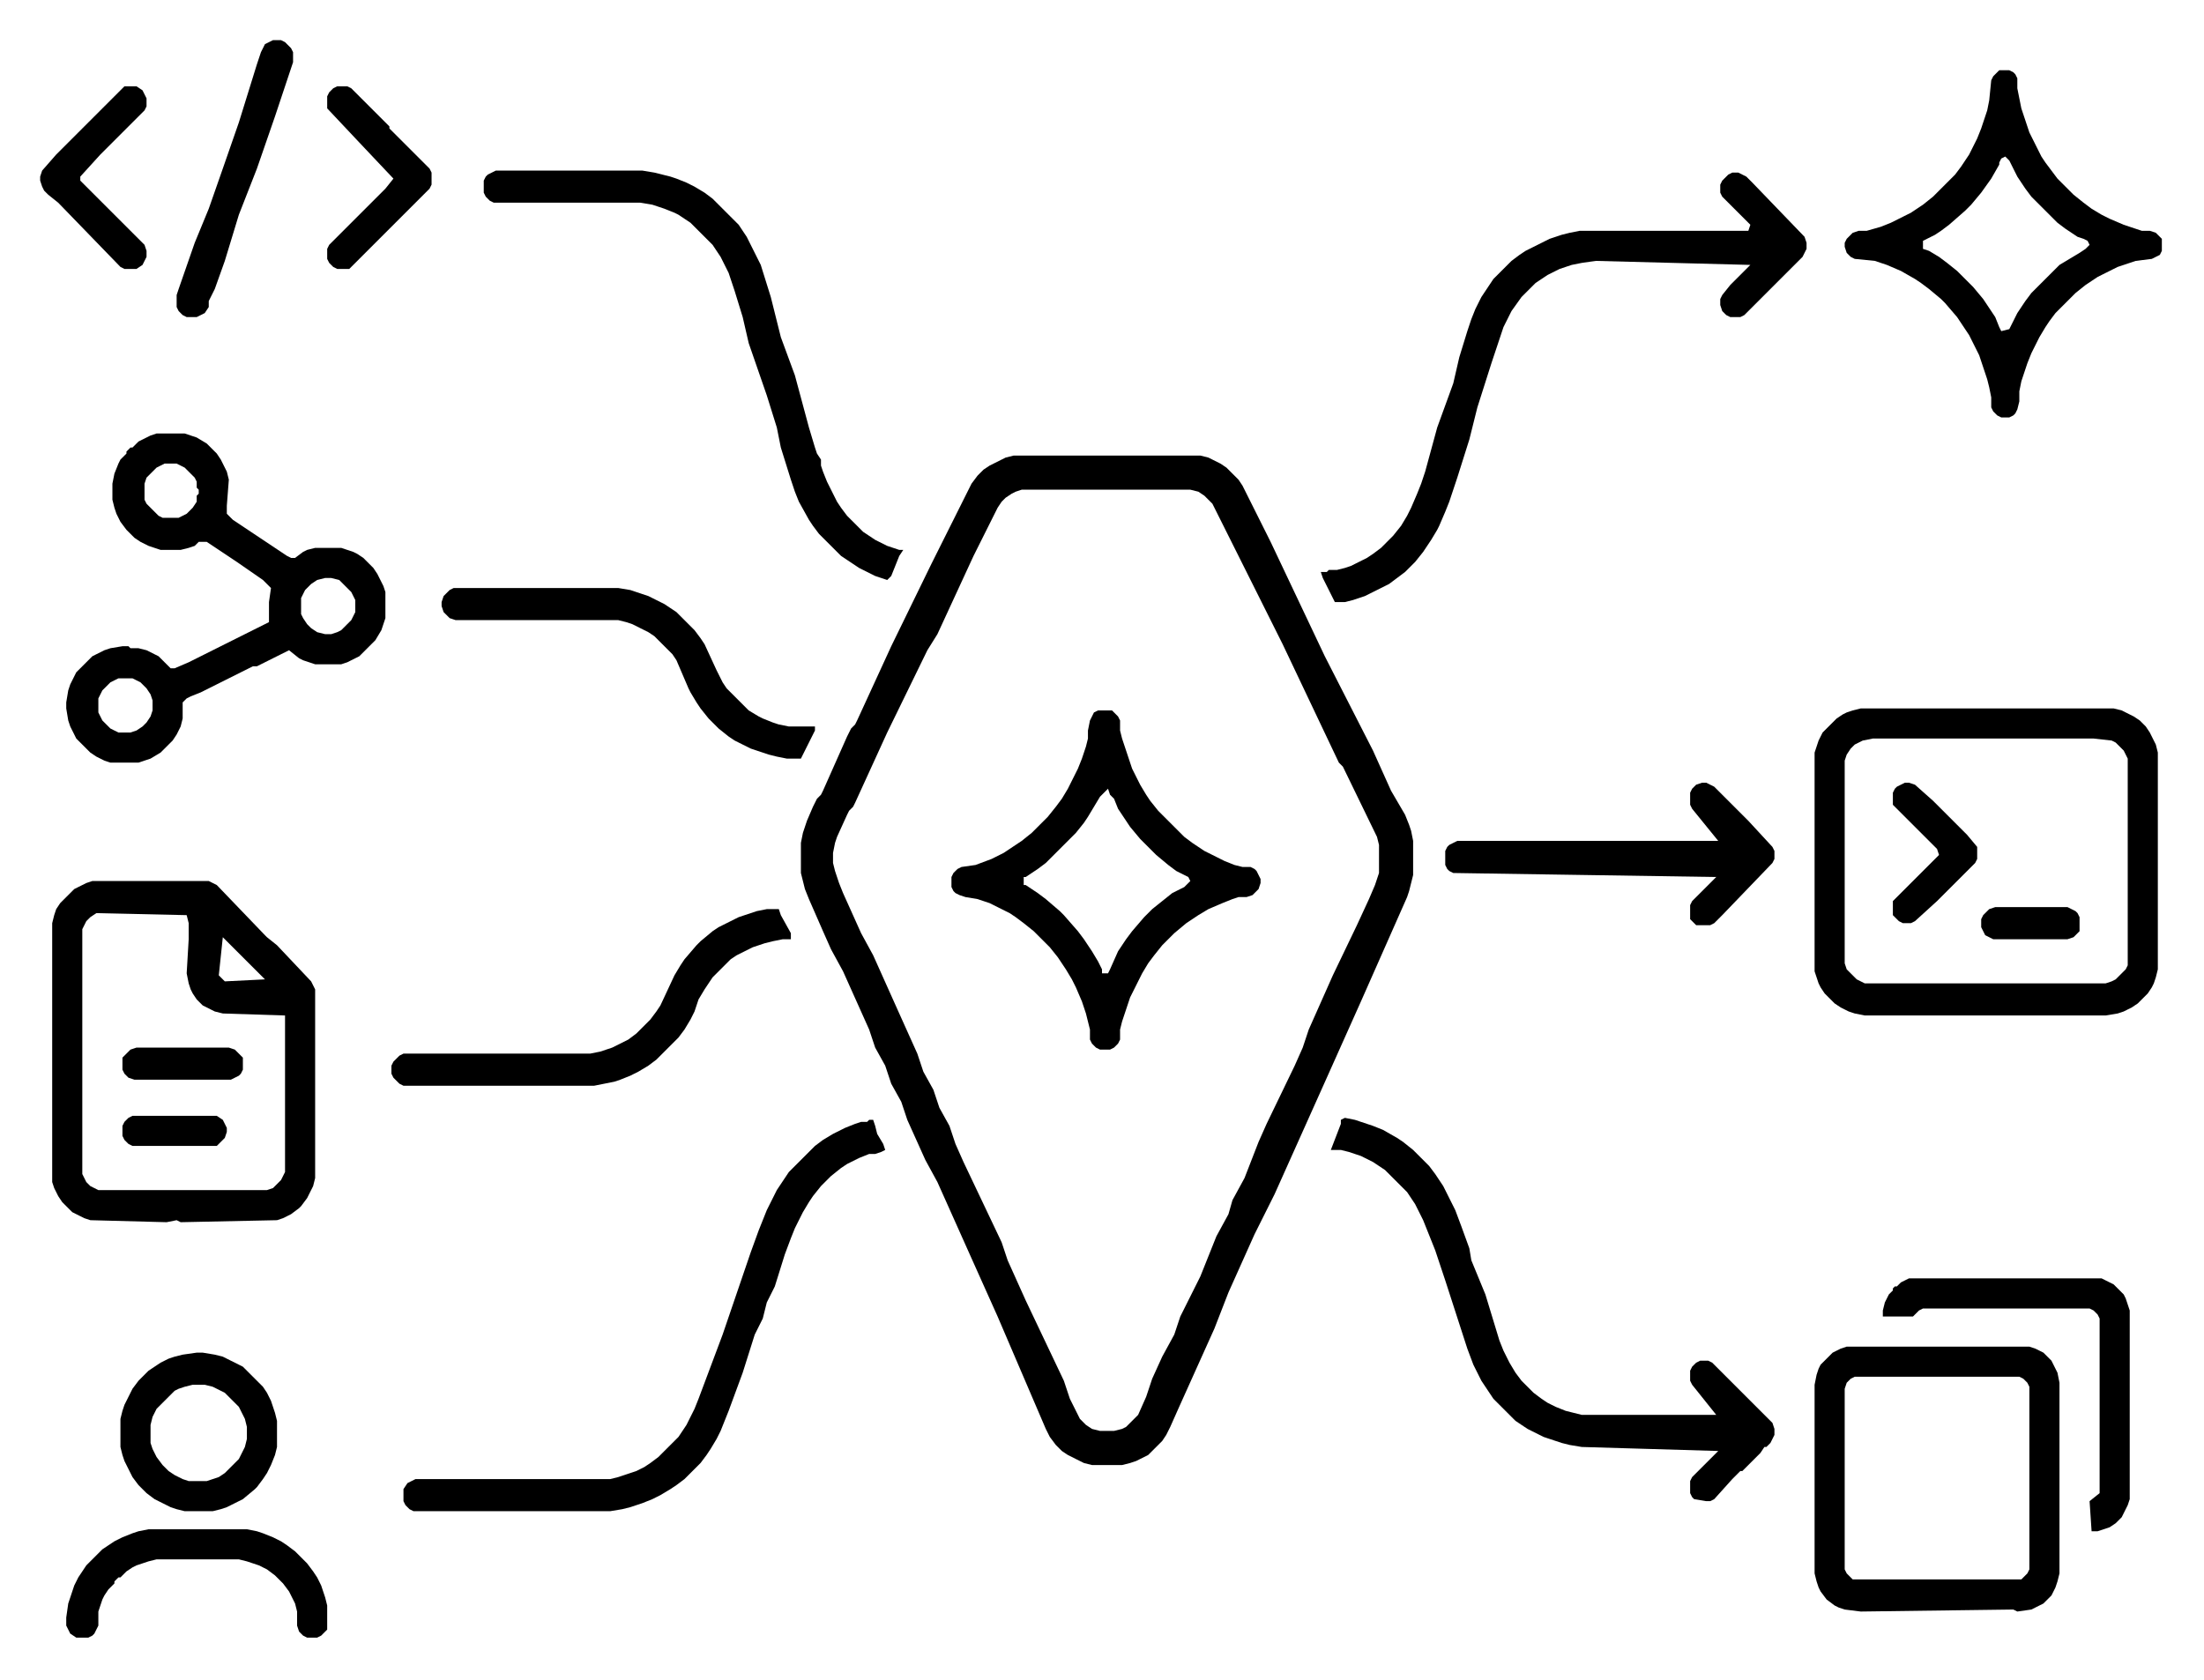
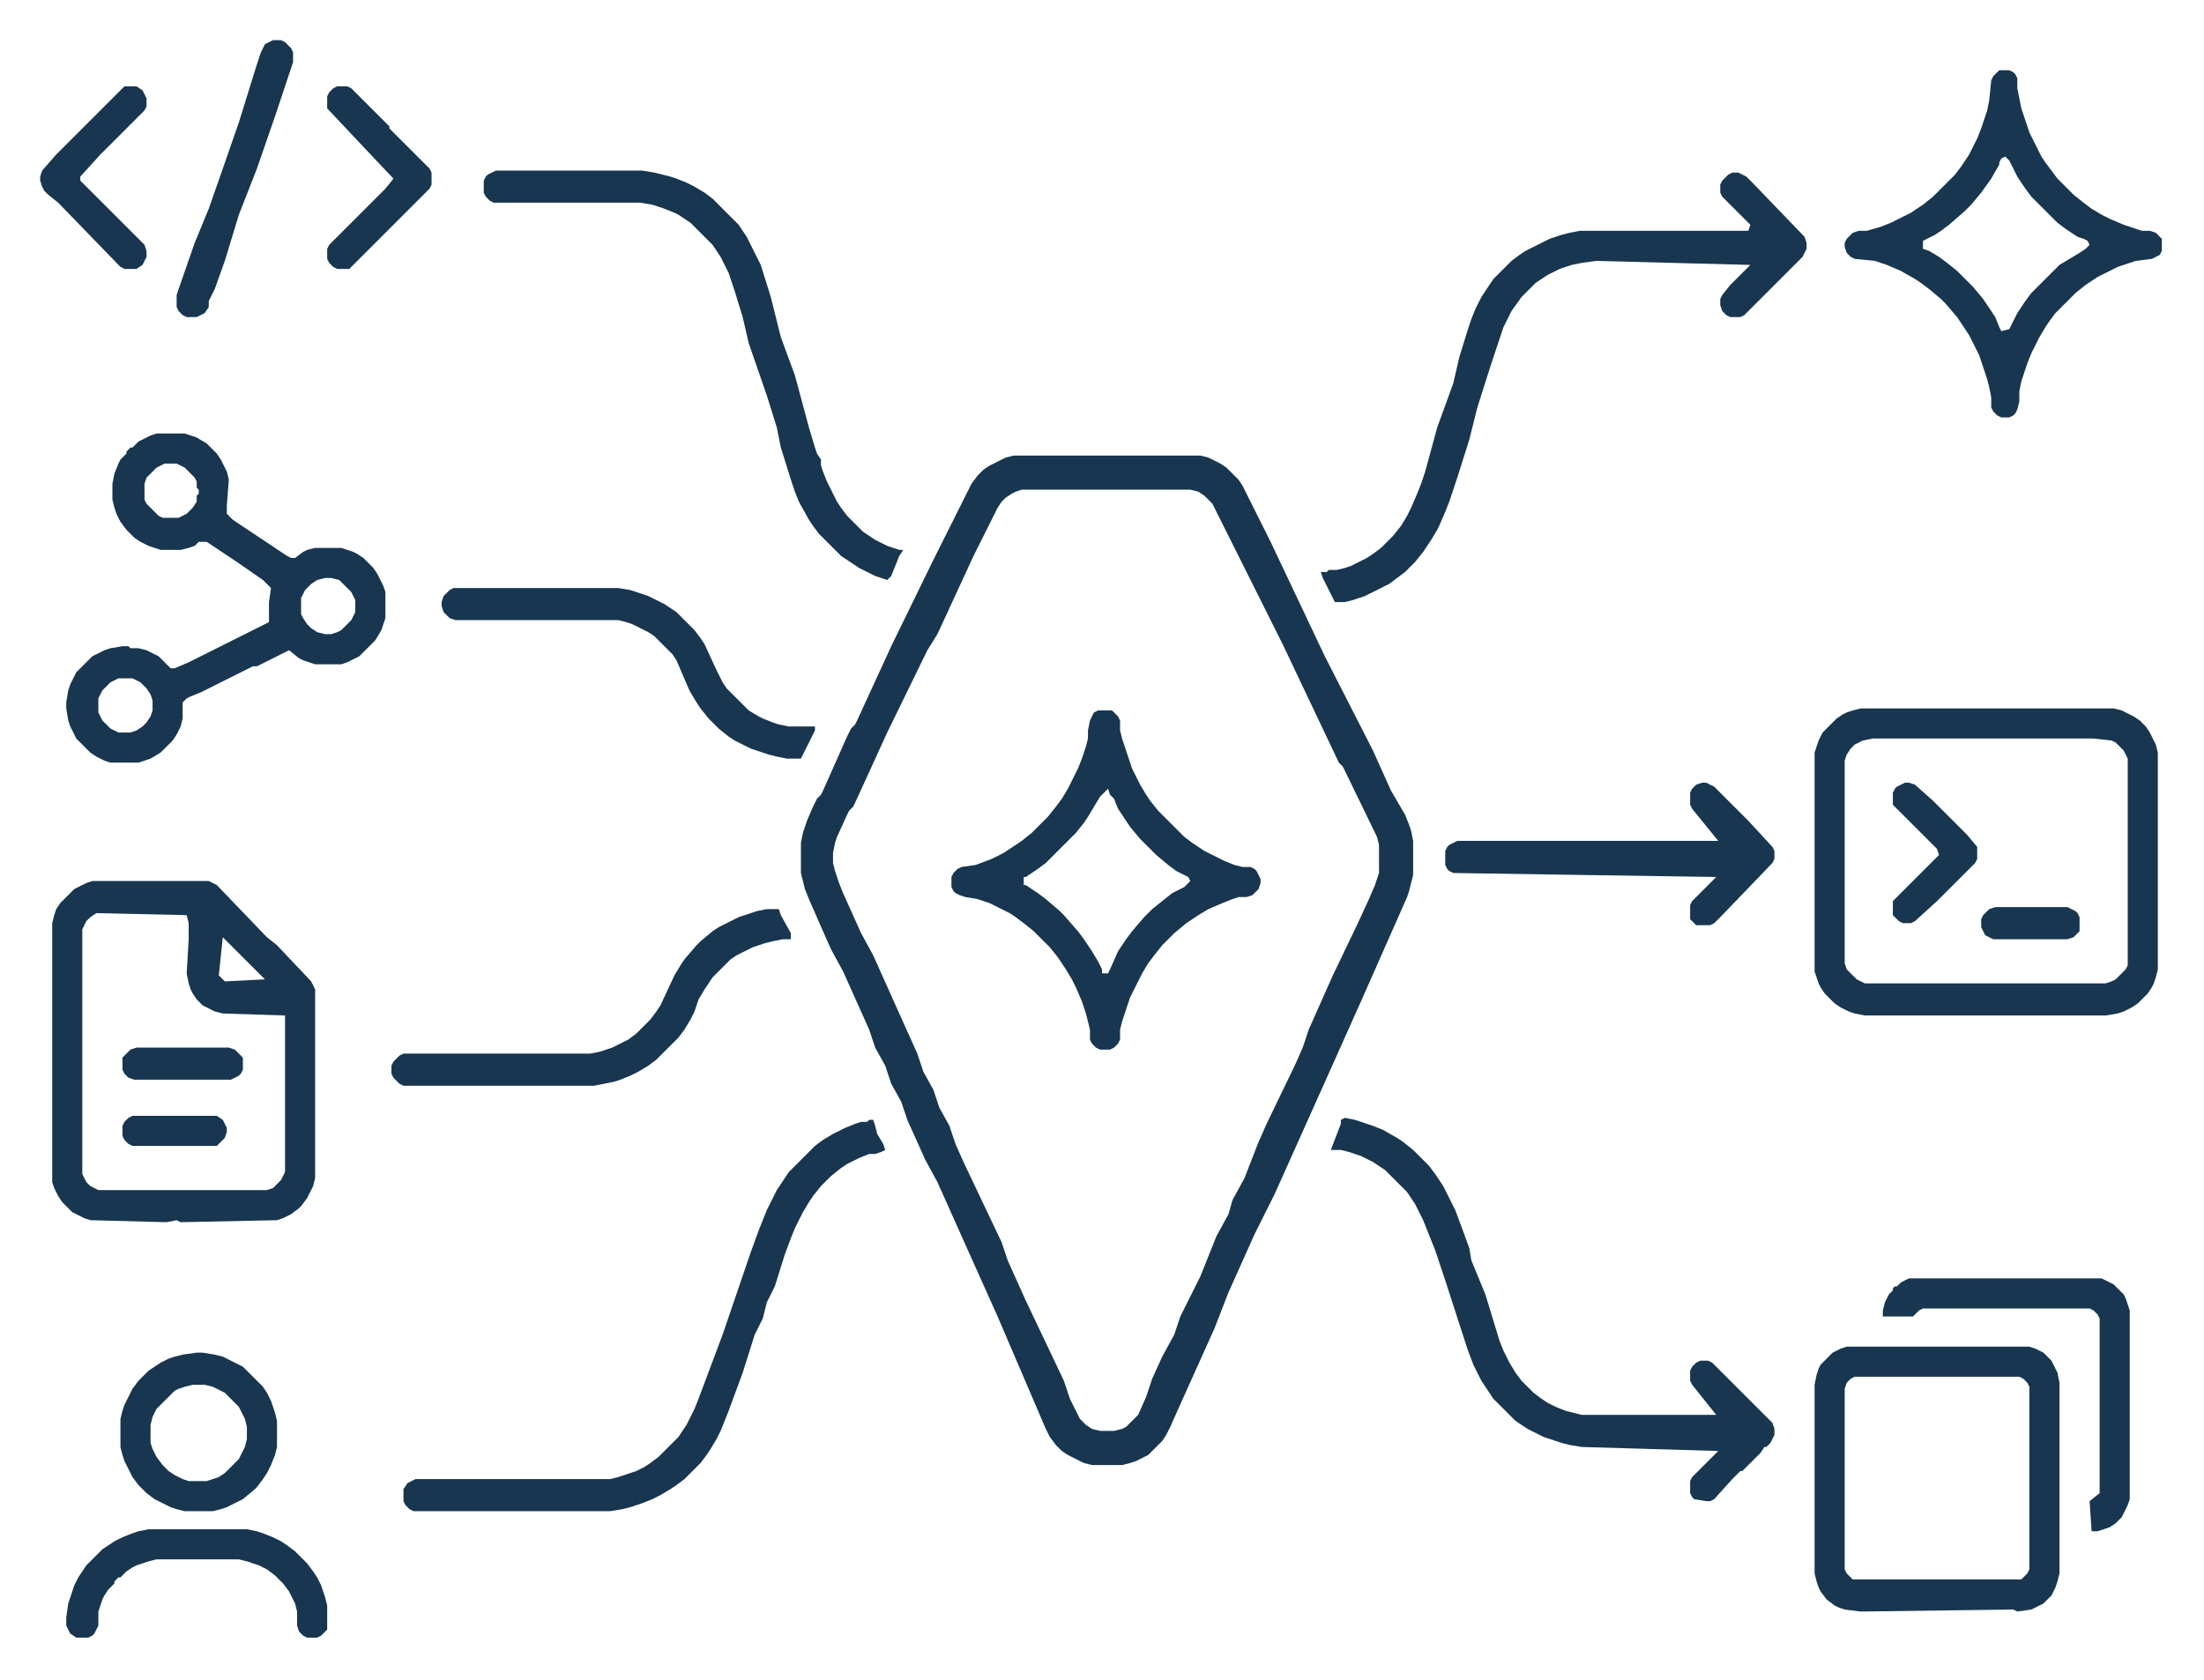
<svg xmlns="http://www.w3.org/2000/svg" viewBox="0 0 1098 837" fill="none" aria-label="Keystone VS Code activity bar icon">
+   <style>
+     path { fill: #183650; }
+     @media (prefers-color-scheme: dark) { path { fill: #BFEAFF; } }
+   </style>
  <path d="M 74.0 762.0 L 69.0 763.0 L 66.0 764.0 L 61.0 766.0 L 59.0 767.0 L 57.0 768.0 L 54.0 770.0 L 51.0 772.0 L 43.0 780.0 L 41.0 783.0 L 39.0 786.0 L 38.0 788.0 L 37.0 790.0 L 34.0 799.0 L 33.0 806.0 L 33.0 810.0 L 35.0 814.0 L 38.0 816.0 L 44.0 816.0 L 46.0 815.0 L 47.0 814.0 L 48.0 812.0 L 49.0 810.0 L 49.0 803.0 L 50.0 800.0 L 51.0 797.0 L 52.0 795.0 L 54.0 792.0 L 57.0 789.0 L 57.0 788.0 L 59.0 786.0 L 60.0 786.0 L 63.0 783.0 L 66.0 781.0 L 68.0 780.0 L 71.0 779.0 L 74.0 778.0 L 78.0 777.0 L 119.0 777.0 L 123.0 778.0 L 126.0 779.0 L 129.0 780.0 L 131.0 781.0 L 133.0 782.0 L 137.0 785.0 L 141.0 789.0 L 144.0 793.0 L 147.0 799.0 L 148.0 803.0 L 148.0 810.0 L 149.0 813.0 L 151.0 815.0 L 153.0 816.0 L 158.0 816.0 L 160.0 815.0 L 163.0 812.0 L 163.0 800.0 L 162.0 796.0 L 161.0 793.0 L 160.0 790.0 L 159.0 788.0 L 158.0 786.0 L 156.0 783.0 L 153.0 779.0 L 147.0 773.0 L 143.0 770.0 L 140.0 768.0 L 138.0 767.0 L 136.0 766.0 L 131.0 764.0 L 128.0 763.0 L 123.0 762.0 Z M 98.0 674.0 L 91.0 675.0 L 87.0 676.0 L 84.0 677.0 L 82.0 678.0 L 80.0 679.0 L 77.0 681.0 L 74.0 683.0 L 69.0 688.0 L 66.0 692.0 L 62.0 700.0 L 61.0 703.0 L 60.0 707.0 L 60.0 721.0 L 61.0 725.0 L 62.0 728.0 L 66.0 736.0 L 69.0 740.0 L 73.0 744.0 L 77.0 747.0 L 85.0 751.0 L 88.0 752.0 L 92.0 753.0 L 106.0 753.0 L 110.0 752.0 L 113.0 751.0 L 121.0 747.0 L 127.0 742.0 L 128.0 741.0 L 131.0 737.0 L 133.0 734.0 L 134.0 732.0 L 135.0 730.0 L 137.0 725.0 L 138.0 721.0 L 138.0 708.0 L 137.0 704.0 L 136.0 701.0 L 135.0 698.0 L 134.0 696.0 L 133.0 694.0 L 131.0 691.0 L 121.0 681.0 L 117.0 679.0 L 111.0 676.0 L 107.0 675.0 L 101.0 674.0 Z M 96.0 690.0 L 102.0 690.0 L 106.0 691.0 L 112.0 694.0 L 119.0 701.0 L 122.0 707.0 L 123.0 711.0 L 123.0 717.0 L 122.0 721.0 L 119.0 727.0 L 112.0 734.0 L 109.0 736.0 L 106.0 737.0 L 103.0 738.0 L 94.0 738.0 L 91.0 737.0 L 89.0 736.0 L 87.0 735.0 L 84.0 733.0 L 81.0 730.0 L 78.0 726.0 L 77.0 724.0 L 76.0 722.0 L 75.0 719.0 L 75.0 710.0 L 76.0 706.0 L 77.0 704.0 L 78.0 702.0 L 87.0 693.0 L 89.0 692.0 L 92.0 691.0 Z M 920.0 671.0 L 917.0 672.0 L 915.0 673.0 L 913.0 674.0 L 907.0 680.0 L 906.0 682.0 L 905.0 685.0 L 904.0 690.0 L 904.0 784.0 L 905.0 788.0 L 906.0 791.0 L 907.0 793.0 L 910.0 797.0 L 914.0 800.0 L 916.0 801.0 L 919.0 802.0 L 927.0 803.0 L 1003.0 802.0 L 1005.0 803.0 L 1012.0 802.0 L 1018.0 799.0 L 1022.0 795.0 L 1023.0 793.0 L 1024.0 791.0 L 1025.0 788.0 L 1026.0 784.0 L 1026.0 689.0 L 1025.0 684.0 L 1022.0 678.0 L 1018.0 674.0 L 1016.0 673.0 L 1014.0 672.0 L 1011.0 671.0 Z M 924.0 686.0 L 1006.0 686.0 L 1008.0 687.0 L 1010.0 689.0 L 1011.0 691.0 L 1011.0 782.0 L 1010.0 784.0 L 1007.0 787.0 L 923.0 787.0 L 920.0 784.0 L 919.0 782.0 L 919.0 692.0 L 920.0 689.0 L 922.0 687.0 Z M 951.0 637.0 L 949.0 638.0 L 947.0 639.0 L 945.0 641.0 L 944.0 641.0 L 943.0 642.0 L 943.0 643.0 L 941.0 645.0 L 940.0 647.0 L 939.0 649.0 L 938.0 653.0 L 938.0 656.0 L 953.0 656.0 L 956.0 653.0 L 958.0 652.0 L 1041.0 652.0 L 1043.0 653.0 L 1045.0 655.0 L 1046.0 657.0 L 1046.0 744.0 L 1041.0 748.0 L 1042.0 763.0 L 1045.0 763.0 L 1048.0 762.0 L 1051.0 761.0 L 1054.0 759.0 L 1057.0 756.0 L 1060.0 750.0 L 1061.0 747.0 L 1061.0 653.0 L 1060.0 650.0 L 1059.0 647.0 L 1058.0 645.0 L 1053.0 640.0 L 1047.0 637.0 Z M 433.0 558.0 L 432.0 559.0 L 429.0 559.0 L 426.0 560.0 L 421.0 562.0 L 415.0 565.0 L 410.0 568.0 L 406.0 571.0 L 393.0 584.0 L 387.0 593.0 L 385.0 597.0 L 382.0 603.0 L 380.0 608.0 L 378.0 613.0 L 374.0 624.0 L 360.0 665.0 L 348.0 697.0 L 346.0 702.0 L 342.0 710.0 L 340.0 713.0 L 338.0 716.0 L 328.0 726.0 L 324.0 729.0 L 321.0 731.0 L 319.0 732.0 L 317.0 733.0 L 308.0 736.0 L 304.0 737.0 L 207.0 737.0 L 203.0 739.0 L 201.0 742.0 L 201.0 748.0 L 202.0 750.0 L 204.0 752.0 L 206.0 753.0 L 304.0 753.0 L 310.0 752.0 L 314.0 751.0 L 317.0 750.0 L 320.0 749.0 L 325.0 747.0 L 327.0 746.0 L 329.0 745.0 L 334.0 742.0 L 337.0 740.0 L 341.0 737.0 L 349.0 729.0 L 352.0 725.0 L 354.0 722.0 L 357.0 717.0 L 358.0 715.0 L 359.0 713.0 L 361.0 708.0 L 363.0 703.0 L 370.0 684.0 L 376.0 665.0 L 380.0 657.0 L 382.0 649.0 L 386.0 641.0 L 391.0 625.0 L 394.0 617.0 L 396.0 612.0 L 400.0 604.0 L 403.0 599.0 L 405.0 596.0 L 409.0 591.0 L 414.0 586.0 L 419.0 582.0 L 422.0 580.0 L 428.0 577.0 L 433.0 575.0 L 436.0 575.0 L 439.0 574.0 L 441.0 573.0 L 440.0 570.0 L 437.0 565.0 L 436.0 561.0 L 435.0 558.0 Z M 668.0 558.0 L 668.0 560.0 L 663.0 573.0 L 668.0 573.0 L 672.0 574.0 L 675.0 575.0 L 678.0 576.0 L 684.0 579.0 L 687.0 581.0 L 690.0 583.0 L 701.0 594.0 L 703.0 597.0 L 705.0 600.0 L 709.0 608.0 L 715.0 623.0 L 720.0 638.0 L 731.0 672.0 L 734.0 680.0 L 738.0 688.0 L 744.0 697.0 L 755.0 708.0 L 758.0 710.0 L 761.0 712.0 L 769.0 716.0 L 778.0 719.0 L 782.0 720.0 L 788.0 721.0 L 856.0 723.0 L 843.0 736.0 L 842.0 738.0 L 842.0 744.0 L 843.0 746.0 L 844.0 747.0 L 850.0 748.0 L 852.0 748.0 L 854.0 747.0 L 863.0 737.0 L 867.0 733.0 L 868.0 733.0 L 871.0 730.0 L 877.0 724.0 L 879.0 721.0 L 880.0 721.0 L 882.0 719.0 L 883.0 717.0 L 884.0 715.0 L 884.0 712.0 L 883.0 709.0 L 853.0 679.0 L 851.0 678.0 L 847.0 678.0 L 845.0 679.0 L 843.0 681.0 L 842.0 683.0 L 842.0 688.0 L 843.0 690.0 L 855.0 705.0 L 788.0 705.0 L 784.0 704.0 L 780.0 703.0 L 775.0 701.0 L 773.0 700.0 L 771.0 699.0 L 768.0 697.0 L 764.0 694.0 L 758.0 688.0 L 755.0 684.0 L 752.0 679.0 L 749.0 673.0 L 747.0 668.0 L 740.0 645.0 L 733.0 628.0 L 732.0 622.0 L 728.0 611.0 L 725.0 603.0 L 719.0 591.0 L 717.0 588.0 L 715.0 585.0 L 712.0 581.0 L 704.0 573.0 L 699.0 569.0 L 696.0 567.0 L 689.0 563.0 L 684.0 561.0 L 675.0 558.0 L 670.0 557.0 Z M 66.0 556.0 L 64.0 557.0 L 62.0 559.0 L 61.0 561.0 L 61.0 566.0 L 62.0 568.0 L 64.0 570.0 L 66.0 571.0 L 108.0 571.0 L 112.0 567.0 L 113.0 564.0 L 113.0 562.0 L 111.0 558.0 L 108.0 556.0 Z M 68.0 522.0 L 65.0 523.0 L 61.0 527.0 L 61.0 533.0 L 62.0 535.0 L 64.0 537.0 L 67.0 538.0 L 115.0 538.0 L 117.0 537.0 L 119.0 536.0 L 120.0 535.0 L 121.0 533.0 L 121.0 527.0 L 117.0 523.0 L 114.0 522.0 Z M 382.0 453.0 L 377.0 454.0 L 368.0 457.0 L 364.0 459.0 L 358.0 462.0 L 355.0 464.0 L 349.0 469.0 L 347.0 471.0 L 341.0 478.0 L 339.0 481.0 L 336.0 486.0 L 329.0 501.0 L 327.0 504.0 L 324.0 508.0 L 317.0 515.0 L 313.0 518.0 L 305.0 522.0 L 302.0 523.0 L 299.0 524.0 L 294.0 525.0 L 201.0 525.0 L 199.0 526.0 L 196.0 529.0 L 195.0 531.0 L 195.0 535.0 L 196.0 537.0 L 199.0 540.0 L 201.0 541.0 L 296.0 541.0 L 301.0 540.0 L 306.0 539.0 L 309.0 538.0 L 314.0 536.0 L 316.0 535.0 L 318.0 534.0 L 323.0 531.0 L 327.0 528.0 L 338.0 517.0 L 341.0 513.0 L 344.0 508.0 L 346.0 504.0 L 348.0 498.0 L 351.0 493.0 L 353.0 490.0 L 355.0 487.0 L 364.0 478.0 L 367.0 476.0 L 375.0 472.0 L 378.0 471.0 L 381.0 470.0 L 385.0 469.0 L 390.0 468.0 L 394.0 468.0 L 394.0 465.0 L 389.0 456.0 L 388.0 453.0 Z M 994.0 452.0 L 991.0 453.0 L 988.0 456.0 L 987.0 458.0 L 987.0 462.0 L 989.0 466.0 L 991.0 467.0 L 993.0 468.0 L 1030.0 468.0 L 1033.0 467.0 L 1036.0 464.0 L 1036.0 462.0 L 1036.0 459.0 L 1036.0 457.0 L 1035.0 455.0 L 1034.0 454.0 L 1032.0 453.0 L 1030.0 452.0 Z M 46.0 439.0 L 43.0 440.0 L 37.0 443.0 L 30.0 450.0 L 28.0 453.0 L 27.0 456.0 L 26.0 460.0 L 26.0 589.0 L 27.0 592.0 L 28.0 594.0 L 29.0 596.0 L 31.0 599.0 L 36.0 604.0 L 42.0 607.0 L 45.0 608.0 L 83.0 609.0 L 88.0 608.0 L 90.0 609.0 L 138.0 608.0 L 141.0 607.0 L 143.0 606.0 L 145.0 605.0 L 149.0 602.0 L 150.0 601.0 L 153.0 597.0 L 156.0 591.0 L 157.0 587.0 L 157.0 493.0 L 156.0 491.0 L 155.0 489.0 L 138.0 471.0 L 133.0 467.0 L 132.0 466.0 L 108.0 441.0 L 106.0 440.0 L 104.0 439.0 Z M 111.0 467.0 L 132.0 488.0 L 112.0 489.0 L 109.0 486.0 Z M 48.0 455.0 L 93.0 456.0 L 94.0 460.0 L 94.0 468.0 L 93.0 485.0 L 94.0 490.0 L 95.0 493.0 L 96.0 495.0 L 98.0 498.0 L 101.0 501.0 L 107.0 504.0 L 111.0 505.0 L 142.0 506.0 L 142.0 584.0 L 141.0 586.0 L 140.0 588.0 L 136.0 592.0 L 133.0 593.0 L 49.0 593.0 L 45.0 591.0 L 43.0 589.0 L 42.0 587.0 L 41.0 585.0 L 41.0 463.0 L 43.0 459.0 L 45.0 457.0 Z M 949.0 390.0 L 947.0 391.0 L 945.0 392.0 L 944.0 393.0 L 943.0 395.0 L 943.0 401.0 L 965.0 423.0 L 966.0 426.0 L 943.0 449.0 L 943.0 456.0 L 946.0 459.0 L 948.0 460.0 L 952.0 460.0 L 954.0 459.0 L 965.0 449.0 L 984.0 430.0 L 985.0 428.0 L 985.0 422.0 L 980.0 416.0 L 977.0 413.0 L 965.0 401.0 L 963.0 399.0 L 954.0 391.0 L 951.0 390.0 Z M 848.0 390.0 L 845.0 391.0 L 843.0 393.0 L 842.0 395.0 L 842.0 401.0 L 843.0 403.0 L 856.0 419.0 L 726.0 419.0 L 724.0 420.0 L 722.0 421.0 L 721.0 422.0 L 720.0 424.0 L 720.0 431.0 L 721.0 433.0 L 722.0 434.0 L 724.0 435.0 L 855.0 437.0 L 843.0 449.0 L 842.0 451.0 L 842.0 453.0 L 842.0 456.0 L 842.0 458.0 L 845.0 461.0 L 847.0 461.0 L 850.0 461.0 L 852.0 461.0 L 854.0 460.0 L 858.0 456.0 L 883.0 430.0 L 884.0 428.0 L 884.0 424.0 L 883.0 422.0 L 871.0 409.0 L 854.0 392.0 L 850.0 390.0 Z M 927.0 353.0 L 923.0 354.0 L 920.0 355.0 L 918.0 356.0 L 915.0 358.0 L 908.0 365.0 L 907.0 367.0 L 906.0 369.0 L 905.0 372.0 L 904.0 375.0 L 904.0 484.0 L 905.0 487.0 L 906.0 490.0 L 907.0 492.0 L 909.0 495.0 L 914.0 500.0 L 917.0 502.0 L 919.0 503.0 L 921.0 504.0 L 924.0 505.0 L 929.0 506.0 L 1049.0 506.0 L 1055.0 505.0 L 1058.0 504.0 L 1060.0 503.0 L 1062.0 502.0 L 1065.0 500.0 L 1070.0 495.0 L 1072.0 492.0 L 1073.0 490.0 L 1074.0 487.0 L 1075.0 483.0 L 1075.0 375.0 L 1074.0 371.0 L 1071.0 365.0 L 1069.0 362.0 L 1066.0 359.0 L 1063.0 357.0 L 1057.0 354.0 L 1053.0 353.0 Z M 933.0 368.0 L 935.0 368.0 L 1040.0 368.0 L 1043.0 368.0 L 1052.0 369.0 L 1054.0 370.0 L 1058.0 374.0 L 1059.0 376.0 L 1060.0 378.0 L 1060.0 481.0 L 1059.0 483.0 L 1054.0 488.0 L 1052.0 489.0 L 1049.0 490.0 L 929.0 490.0 L 927.0 489.0 L 925.0 488.0 L 920.0 483.0 L 919.0 480.0 L 919.0 379.0 L 920.0 376.0 L 922.0 373.0 L 924.0 371.0 L 926.0 370.0 L 928.0 369.0 Z M 549.0 354.0 L 547.0 354.0 L 545.0 355.0 L 544.0 357.0 L 543.0 359.0 L 542.0 364.0 L 542.0 368.0 L 541.0 372.0 L 540.0 375.0 L 539.0 378.0 L 537.0 383.0 L 535.0 387.0 L 532.0 393.0 L 529.0 398.0 L 526.0 402.0 L 522.0 407.0 L 514.0 415.0 L 509.0 419.0 L 500.0 425.0 L 494.0 428.0 L 486.0 431.0 L 479.0 432.0 L 477.0 433.0 L 475.0 435.0 L 474.0 437.0 L 474.0 442.0 L 475.0 444.0 L 476.0 445.0 L 478.0 446.0 L 481.0 447.0 L 487.0 448.0 L 493.0 450.0 L 497.0 452.0 L 503.0 455.0 L 506.0 457.0 L 510.0 460.0 L 515.0 464.0 L 523.0 472.0 L 527.0 477.0 L 529.0 480.0 L 531.0 483.0 L 534.0 488.0 L 535.0 490.0 L 536.0 492.0 L 539.0 499.0 L 540.0 502.0 L 541.0 505.0 L 542.0 509.0 L 543.0 513.0 L 543.0 518.0 L 544.0 520.0 L 546.0 522.0 L 548.0 523.0 L 553.0 523.0 L 555.0 522.0 L 557.0 520.0 L 558.0 518.0 L 558.0 513.0 L 559.0 509.0 L 563.0 497.0 L 569.0 485.0 L 572.0 480.0 L 575.0 476.0 L 579.0 471.0 L 585.0 465.0 L 591.0 460.0 L 594.0 458.0 L 597.0 456.0 L 602.0 453.0 L 609.0 450.0 L 614.0 448.0 L 617.0 447.0 L 621.0 447.0 L 624.0 446.0 L 627.0 443.0 L 628.0 440.0 L 628.0 438.0 L 627.0 436.0 L 626.0 434.0 L 625.0 433.0 L 623.0 432.0 L 619.0 432.0 L 615.0 431.0 L 610.0 429.0 L 606.0 427.0 L 600.0 424.0 L 597.0 422.0 L 594.0 420.0 L 590.0 417.0 L 577.0 404.0 L 573.0 399.0 L 571.0 396.0 L 568.0 391.0 L 564.0 383.0 L 562.0 377.0 L 559.0 368.0 L 558.0 364.0 L 558.0 359.0 L 557.0 357.0 L 554.0 354.0 L 552.0 354.0 Z M 552.0 393.0 L 553.0 396.0 L 555.0 398.0 L 557.0 403.0 L 563.0 412.0 L 568.0 418.0 L 576.0 426.0 L 582.0 431.0 L 586.0 434.0 L 592.0 437.0 L 593.0 439.0 L 590.0 442.0 L 584.0 445.0 L 579.0 449.0 L 574.0 453.0 L 570.0 457.0 L 564.0 464.0 L 561.0 468.0 L 559.0 471.0 L 557.0 474.0 L 553.0 483.0 L 552.0 485.0 L 549.0 485.0 L 549.0 483.0 L 548.0 481.0 L 547.0 479.0 L 544.0 474.0 L 542.0 471.0 L 540.0 468.0 L 537.0 464.0 L 530.0 456.0 L 528.0 454.0 L 521.0 448.0 L 517.0 445.0 L 511.0 441.0 L 510.0 441.0 L 510.0 437.0 L 511.0 437.0 L 517.0 433.0 L 521.0 430.0 L 536.0 415.0 L 540.0 410.0 L 542.0 407.0 L 548.0 397.0 Z M 226.0 293.0 L 224.0 294.0 L 221.0 297.0 L 220.0 300.0 L 220.0 302.0 L 221.0 305.0 L 224.0 308.0 L 227.0 309.0 L 308.0 309.0 L 312.0 310.0 L 315.0 311.0 L 323.0 315.0 L 326.0 317.0 L 335.0 326.0 L 337.0 329.0 L 343.0 343.0 L 344.0 345.0 L 347.0 350.0 L 349.0 353.0 L 353.0 358.0 L 358.0 363.0 L 363.0 367.0 L 366.0 369.0 L 374.0 373.0 L 383.0 376.0 L 387.0 377.0 L 392.0 378.0 L 399.0 378.0 L 400.0 376.0 L 406.0 364.0 L 406.0 362.0 L 393.0 362.0 L 388.0 361.0 L 385.0 360.0 L 380.0 358.0 L 378.0 357.0 L 373.0 354.0 L 362.0 343.0 L 360.0 340.0 L 357.0 334.0 L 351.0 321.0 L 349.0 318.0 L 346.0 314.0 L 337.0 305.0 L 334.0 303.0 L 331.0 301.0 L 323.0 297.0 L 314.0 294.0 L 308.0 293.0 Z M 505.0 227.0 L 501.0 228.0 L 493.0 232.0 L 490.0 234.0 L 487.0 237.0 L 484.0 241.0 L 482.0 245.0 L 478.0 253.0 L 464.0 281.0 L 444.0 322.0 L 427.0 359.0 L 426.0 361.0 L 424.0 363.0 L 423.0 365.0 L 422.0 367.0 L 410.0 394.0 L 409.0 396.0 L 407.0 398.0 L 406.0 400.0 L 405.0 402.0 L 402.0 409.0 L 401.0 412.0 L 400.0 415.0 L 399.0 420.0 L 399.0 435.0 L 400.0 439.0 L 401.0 443.0 L 403.0 448.0 L 410.0 464.0 L 414.0 473.0 L 420.0 484.0 L 433.0 513.0 L 436.0 522.0 L 441.0 531.0 L 444.0 540.0 L 449.0 549.0 L 452.0 558.0 L 461.0 578.0 L 467.0 589.0 L 484.0 627.0 L 497.0 656.0 L 521.0 712.0 L 522.0 714.0 L 523.0 716.0 L 526.0 720.0 L 529.0 723.0 L 532.0 725.0 L 540.0 729.0 L 544.0 730.0 L 559.0 730.0 L 563.0 729.0 L 566.0 728.0 L 572.0 725.0 L 579.0 718.0 L 581.0 715.0 L 582.0 713.0 L 583.0 711.0 L 587.0 702.0 L 596.0 682.0 L 605.0 662.0 L 612.0 644.0 L 625.0 615.0 L 635.0 595.0 L 648.0 566.0 L 661.0 537.0 L 678.0 499.0 L 701.0 447.0 L 702.0 444.0 L 703.0 440.0 L 704.0 436.0 L 704.0 419.0 L 703.0 414.0 L 702.0 411.0 L 700.0 406.0 L 693.0 394.0 L 684.0 374.0 L 660.0 327.0 L 633.0 270.0 L 628.0 260.0 L 619.0 242.0 L 617.0 239.0 L 611.0 233.0 L 608.0 231.0 L 602.0 228.0 L 598.0 227.0 Z M 509.0 244.0 L 593.0 244.0 L 597.0 245.0 L 600.0 247.0 L 604.0 251.0 L 606.0 255.0 L 610.0 263.0 L 618.0 279.0 L 639.0 321.0 L 667.0 380.0 L 669.0 382.0 L 686.0 417.0 L 687.0 421.0 L 687.0 435.0 L 686.0 438.0 L 685.0 441.0 L 682.0 448.0 L 676.0 461.0 L 664.0 486.0 L 652.0 513.0 L 649.0 522.0 L 645.0 531.0 L 631.0 560.0 L 627.0 569.0 L 620.0 587.0 L 614.0 598.0 L 612.0 605.0 L 606.0 616.0 L 598.0 636.0 L 588.0 656.0 L 585.0 665.0 L 579.0 676.0 L 574.0 687.0 L 571.0 696.0 L 567.0 705.0 L 561.0 711.0 L 559.0 712.0 L 555.0 713.0 L 548.0 713.0 L 544.0 712.0 L 541.0 710.0 L 538.0 707.0 L 536.0 703.0 L 533.0 697.0 L 530.0 688.0 L 511.0 648.0 L 502.0 628.0 L 499.0 619.0 L 480.0 579.0 L 476.0 570.0 L 473.0 561.0 L 468.0 552.0 L 465.0 543.0 L 460.0 534.0 L 457.0 525.0 L 448.0 505.0 L 435.0 476.0 L 429.0 465.0 L 420.0 445.0 L 418.0 440.0 L 417.0 437.0 L 416.0 434.0 L 415.0 430.0 L 415.0 425.0 L 416.0 420.0 L 417.0 417.0 L 422.0 406.0 L 423.0 404.0 L 425.0 402.0 L 426.0 400.0 L 442.0 365.0 L 462.0 324.0 L 467.0 316.0 L 485.0 277.0 L 497.0 253.0 L 499.0 250.0 L 501.0 248.0 L 504.0 246.0 L 506.0 245.0 Z M 78.0 216.0 L 75.0 217.0 L 69.0 220.0 L 66.0 223.0 L 65.0 223.0 L 63.0 225.0 L 63.0 226.0 L 60.0 229.0 L 59.0 231.0 L 57.0 236.0 L 56.0 241.0 L 56.0 249.0 L 57.0 253.0 L 58.0 256.0 L 59.0 258.0 L 60.0 260.0 L 63.0 264.0 L 67.0 268.0 L 70.0 270.0 L 72.0 271.0 L 74.0 272.0 L 77.0 273.0 L 80.0 274.0 L 90.0 274.0 L 94.0 273.0 L 97.0 272.0 L 99.0 270.0 L 103.0 270.0 L 106.0 272.0 L 118.0 280.0 L 131.0 289.0 L 135.0 293.0 L 134.0 300.0 L 134.0 303.0 L 134.0 310.0 L 132.0 311.0 L 128.0 313.0 L 120.0 317.0 L 94.0 330.0 L 87.0 333.0 L 85.0 333.0 L 79.0 327.0 L 73.0 324.0 L 69.0 323.0 L 65.0 323.0 L 64.0 322.0 L 61.0 322.0 L 55.0 323.0 L 52.0 324.0 L 46.0 327.0 L 38.0 335.0 L 35.0 341.0 L 34.0 344.0 L 33.0 350.0 L 33.0 353.0 L 34.0 359.0 L 35.0 362.0 L 38.0 368.0 L 45.0 375.0 L 48.0 377.0 L 50.0 378.0 L 52.0 379.0 L 55.0 380.0 L 69.0 380.0 L 72.0 379.0 L 75.0 378.0 L 80.0 375.0 L 86.0 369.0 L 88.0 366.0 L 89.0 364.0 L 90.0 362.0 L 91.0 358.0 L 91.0 350.0 L 93.0 348.0 L 95.0 347.0 L 100.0 345.0 L 126.0 332.0 L 128.0 332.0 L 144.0 324.0 L 149.0 328.0 L 151.0 329.0 L 154.0 330.0 L 157.0 331.0 L 170.0 331.0 L 173.0 330.0 L 179.0 327.0 L 187.0 319.0 L 190.0 314.0 L 191.0 311.0 L 192.0 308.0 L 192.0 295.0 L 191.0 292.0 L 188.0 286.0 L 186.0 283.0 L 181.0 278.0 L 178.0 276.0 L 176.0 275.0 L 173.0 274.0 L 170.0 273.0 L 157.0 273.0 L 153.0 274.0 L 151.0 275.0 L 147.0 278.0 L 145.0 278.0 L 143.0 277.0 L 137.0 273.0 L 116.0 259.0 L 113.0 256.0 L 113.0 252.0 L 114.0 239.0 L 113.0 235.0 L 110.0 229.0 L 108.0 226.0 L 103.0 221.0 L 98.0 218.0 L 95.0 217.0 L 92.0 216.0 Z M 59.0 338.0 L 66.0 338.0 L 68.0 339.0 L 70.0 340.0 L 73.0 343.0 L 75.0 346.0 L 76.0 349.0 L 76.0 354.0 L 75.0 357.0 L 73.0 360.0 L 71.0 362.0 L 68.0 364.0 L 65.0 365.0 L 59.0 365.0 L 57.0 364.0 L 55.0 363.0 L 51.0 359.0 L 50.0 357.0 L 49.0 355.0 L 49.0 348.0 L 50.0 346.0 L 51.0 344.0 L 55.0 340.0 L 57.0 339.0 Z M 162.0 288.0 L 165.0 288.0 L 169.0 289.0 L 175.0 295.0 L 176.0 297.0 L 177.0 299.0 L 177.0 305.0 L 176.0 307.0 L 175.0 309.0 L 170.0 314.0 L 168.0 315.0 L 165.0 316.0 L 162.0 316.0 L 158.0 315.0 L 155.0 313.0 L 153.0 311.0 L 151.0 308.0 L 150.0 306.0 L 150.0 298.0 L 151.0 296.0 L 152.0 294.0 L 155.0 291.0 L 158.0 289.0 Z M 82.0 231.0 L 88.0 231.0 L 90.0 232.0 L 92.0 233.0 L 97.0 238.0 L 98.0 240.0 L 98.0 243.0 L 99.0 244.0 L 99.0 246.0 L 98.0 247.0 L 98.0 250.0 L 96.0 253.0 L 93.0 256.0 L 91.0 257.0 L 89.0 258.0 L 81.0 258.0 L 79.0 257.0 L 73.0 251.0 L 72.0 249.0 L 72.0 241.0 L 73.0 238.0 L 78.0 233.0 L 80.0 232.0 Z M 863.0 86.0 L 861.0 87.0 L 858.0 90.0 L 857.0 92.0 L 857.0 96.0 L 858.0 98.0 L 872.0 112.0 L 871.0 115.0 L 787.0 115.0 L 782.0 116.0 L 778.0 117.0 L 775.0 118.0 L 772.0 119.0 L 760.0 125.0 L 757.0 127.0 L 753.0 130.0 L 744.0 139.0 L 738.0 148.0 L 735.0 154.0 L 733.0 159.0 L 732.0 162.0 L 731.0 165.0 L 727.0 178.0 L 724.0 191.0 L 716.0 213.0 L 710.0 235.0 L 709.0 238.0 L 708.0 241.0 L 706.0 246.0 L 703.0 253.0 L 702.0 255.0 L 701.0 257.0 L 698.0 262.0 L 694.0 267.0 L 688.0 273.0 L 684.0 276.0 L 681.0 278.0 L 673.0 282.0 L 670.0 283.0 L 666.0 284.0 L 662.0 284.0 L 661.0 285.0 L 658.0 285.0 L 659.0 288.0 L 665.0 300.0 L 670.0 300.0 L 674.0 299.0 L 677.0 298.0 L 680.0 297.0 L 692.0 291.0 L 696.0 288.0 L 700.0 285.0 L 705.0 280.0 L 709.0 275.0 L 711.0 272.0 L 713.0 269.0 L 716.0 264.0 L 717.0 262.0 L 720.0 255.0 L 722.0 250.0 L 726.0 238.0 L 732.0 219.0 L 736.0 203.0 L 743.0 181.0 L 749.0 163.0 L 753.0 155.0 L 758.0 148.0 L 765.0 141.0 L 768.0 139.0 L 771.0 137.0 L 777.0 134.0 L 780.0 133.0 L 783.0 132.0 L 788.0 131.0 L 795.0 130.0 L 872.0 132.0 L 862.0 142.0 L 858.0 147.0 L 857.0 149.0 L 857.0 152.0 L 858.0 155.0 L 860.0 157.0 L 862.0 158.0 L 867.0 158.0 L 869.0 157.0 L 898.0 128.0 L 899.0 126.0 L 900.0 124.0 L 900.0 121.0 L 899.0 118.0 L 873.0 91.0 L 870.0 88.0 L 868.0 87.0 L 866.0 86.0 Z M 247.0 85.0 L 245.0 86.0 L 243.0 87.0 L 242.0 88.0 L 241.0 90.0 L 241.0 96.0 L 242.0 98.0 L 244.0 100.0 L 246.0 101.0 L 319.0 101.0 L 325.0 102.0 L 328.0 103.0 L 331.0 104.0 L 336.0 106.0 L 338.0 107.0 L 341.0 109.0 L 344.0 111.0 L 355.0 122.0 L 357.0 125.0 L 359.0 128.0 L 363.0 136.0 L 366.0 145.0 L 370.0 158.0 L 373.0 171.0 L 382.0 197.0 L 387.0 213.0 L 389.0 223.0 L 394.0 239.0 L 395.0 242.0 L 396.0 245.0 L 398.0 250.0 L 403.0 259.0 L 405.0 262.0 L 408.0 266.0 L 419.0 277.0 L 428.0 283.0 L 436.0 287.0 L 442.0 289.0 L 444.0 287.0 L 446.0 282.0 L 448.0 277.0 L 450.0 274.0 L 448.0 274.0 L 442.0 272.0 L 436.0 269.0 L 433.0 267.0 L 430.0 265.0 L 422.0 257.0 L 419.0 253.0 L 417.0 250.0 L 415.0 246.0 L 412.0 240.0 L 410.0 235.0 L 409.0 232.0 L 409.0 229.0 L 407.0 226.0 L 406.0 223.0 L 403.0 213.0 L 396.0 187.0 L 389.0 168.0 L 384.0 148.0 L 379.0 132.0 L 377.0 128.0 L 372.0 118.0 L 370.0 115.0 L 368.0 112.0 L 355.0 99.0 L 351.0 96.0 L 346.0 93.0 L 344.0 92.0 L 342.0 91.0 L 337.0 89.0 L 334.0 88.0 L 330.0 87.0 L 326.0 86.0 L 320.0 85.0 Z M 168.0 43.0 L 166.0 44.0 L 164.0 46.0 L 163.0 48.0 L 163.0 54.0 L 179.0 71.0 L 196.0 89.0 L 192.0 94.0 L 164.0 122.0 L 163.0 124.0 L 163.0 129.0 L 164.0 131.0 L 166.0 133.0 L 168.0 134.0 L 174.0 134.0 L 214.0 94.0 L 215.0 92.0 L 215.0 86.0 L 214.0 84.0 L 194.0 64.0 L 194.0 63.0 L 175.0 44.0 L 173.0 43.0 Z M 62.0 43.0 L 28.0 77.0 L 21.0 85.0 L 20.0 88.0 L 20.0 90.0 L 21.0 93.0 L 22.0 95.0 L 24.0 97.0 L 29.0 101.0 L 60.0 133.0 L 62.0 134.0 L 68.0 134.0 L 71.0 132.0 L 72.0 130.0 L 73.0 128.0 L 73.0 125.0 L 72.0 122.0 L 40.0 90.0 L 40.0 88.0 L 50.0 77.0 L 72.0 55.0 L 73.0 53.0 L 73.0 49.0 L 71.0 45.0 L 68.0 43.0 Z M 996.0 35.0 L 993.0 38.0 L 992.0 40.0 L 991.0 50.0 L 990.0 55.0 L 987.0 64.0 L 985.0 69.0 L 981.0 77.0 L 979.0 80.0 L 977.0 83.0 L 974.0 87.0 L 963.0 98.0 L 958.0 102.0 L 955.0 104.0 L 952.0 106.0 L 948.0 108.0 L 942.0 111.0 L 937.0 113.0 L 930.0 115.0 L 926.0 115.0 L 923.0 116.0 L 920.0 119.0 L 919.0 121.0 L 919.0 123.0 L 920.0 126.0 L 922.0 128.0 L 924.0 129.0 L 934.0 130.0 L 937.0 131.0 L 940.0 132.0 L 947.0 135.0 L 954.0 139.0 L 957.0 141.0 L 961.0 144.0 L 967.0 149.0 L 969.0 151.0 L 975.0 158.0 L 981.0 167.0 L 983.0 171.0 L 986.0 177.0 L 990.0 189.0 L 991.0 193.0 L 992.0 198.0 L 992.0 203.0 L 993.0 205.0 L 995.0 207.0 L 997.0 208.0 L 1001.0 208.0 L 1003.0 207.0 L 1004.0 206.0 L 1005.0 204.0 L 1006.0 200.0 L 1006.0 195.0 L 1007.0 190.0 L 1010.0 181.0 L 1012.0 176.0 L 1016.0 168.0 L 1019.0 163.0 L 1021.0 160.0 L 1024.0 156.0 L 1034.0 146.0 L 1039.0 142.0 L 1042.0 140.0 L 1045.0 138.0 L 1049.0 136.0 L 1055.0 133.0 L 1064.0 130.0 L 1072.0 129.0 L 1076.0 127.0 L 1077.0 125.0 L 1077.0 119.0 L 1074.0 116.0 L 1071.0 115.0 L 1067.0 115.0 L 1058.0 112.0 L 1051.0 109.0 L 1049.0 108.0 L 1047.0 107.0 L 1042.0 104.0 L 1038.0 101.0 L 1033.0 97.0 L 1025.0 89.0 L 1022.0 85.0 L 1019.0 81.0 L 1017.0 78.0 L 1011.0 66.0 L 1007.0 54.0 L 1006.0 49.0 L 1005.0 44.0 L 1005.0 39.0 L 1004.0 37.0 L 1003.0 36.0 L 1001.0 35.0 Z M 997.0 79.0 L 999.0 78.0 L 1001.0 80.0 L 1005.0 88.0 L 1007.0 91.0 L 1009.0 94.0 L 1012.0 98.0 L 1025.0 111.0 L 1029.0 114.0 L 1032.0 116.0 L 1035.0 118.0 L 1038.0 119.0 L 1040.0 120.0 L 1041.0 122.0 L 1039.0 124.0 L 1036.0 126.0 L 1026.0 132.0 L 1012.0 146.0 L 1009.0 150.0 L 1007.0 153.0 L 1005.0 156.0 L 1001.0 164.0 L 997.0 165.0 L 996.0 163.0 L 994.0 158.0 L 988.0 149.0 L 983.0 143.0 L 975.0 135.0 L 970.0 131.0 L 966.0 128.0 L 961.0 125.0 L 958.0 124.0 L 958.0 120.0 L 964.0 117.0 L 967.0 115.0 L 971.0 112.0 L 979.0 105.0 L 982.0 102.0 L 987.0 96.0 L 992.0 89.0 L 996.0 82.0 L 996.0 81.0 Z M 136.0 20.0 L 132.0 22.0 L 131.0 24.0 L 130.0 26.0 L 128.0 32.0 L 119.0 61.0 L 111.0 84.0 L 104.0 104.0 L 97.0 121.0 L 89.0 144.0 L 88.0 147.0 L 88.0 153.0 L 89.0 155.0 L 91.0 157.0 L 93.0 158.0 L 98.0 158.0 L 102.0 156.0 L 104.0 153.0 L 104.0 150.0 L 107.0 144.0 L 112.0 130.0 L 119.0 107.0 L 128.0 84.0 L 137.0 58.0 L 146.0 31.0 L 146.0 26.0 L 145.0 24.0 L 142.0 21.0 L 140.0 20.0 Z" fill="currentColor" fill-rule="evenodd" />
</svg>
